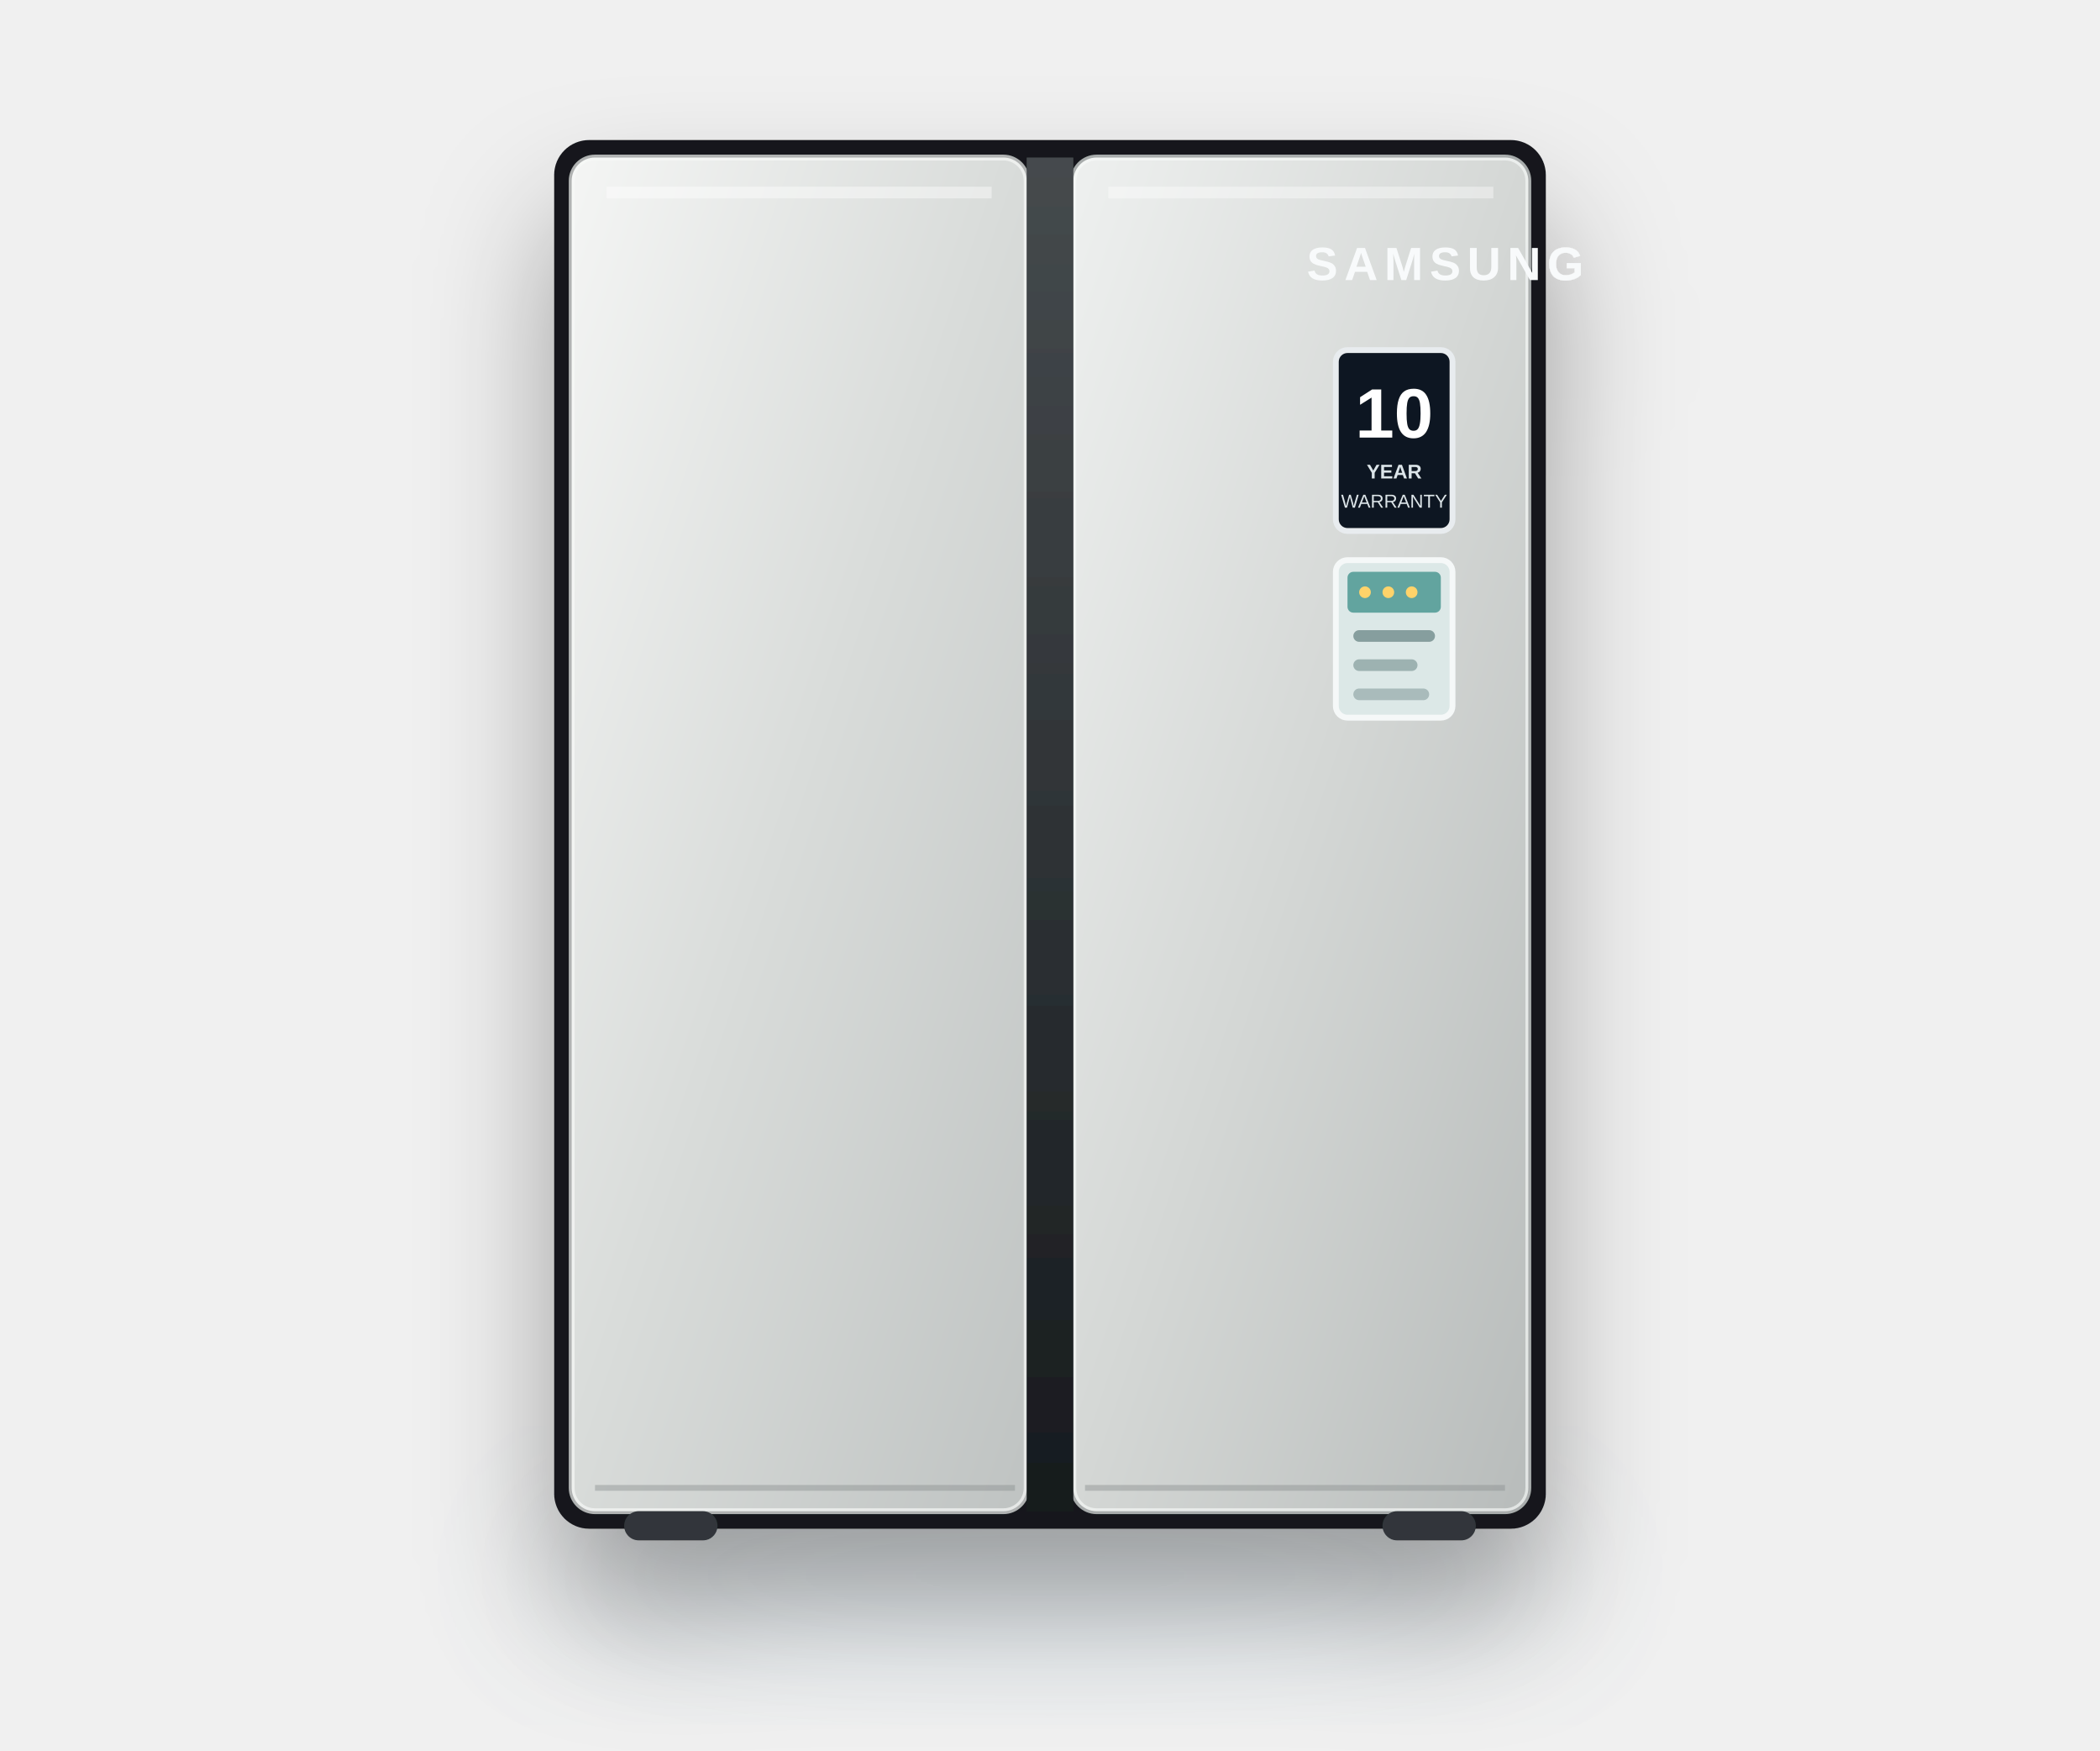
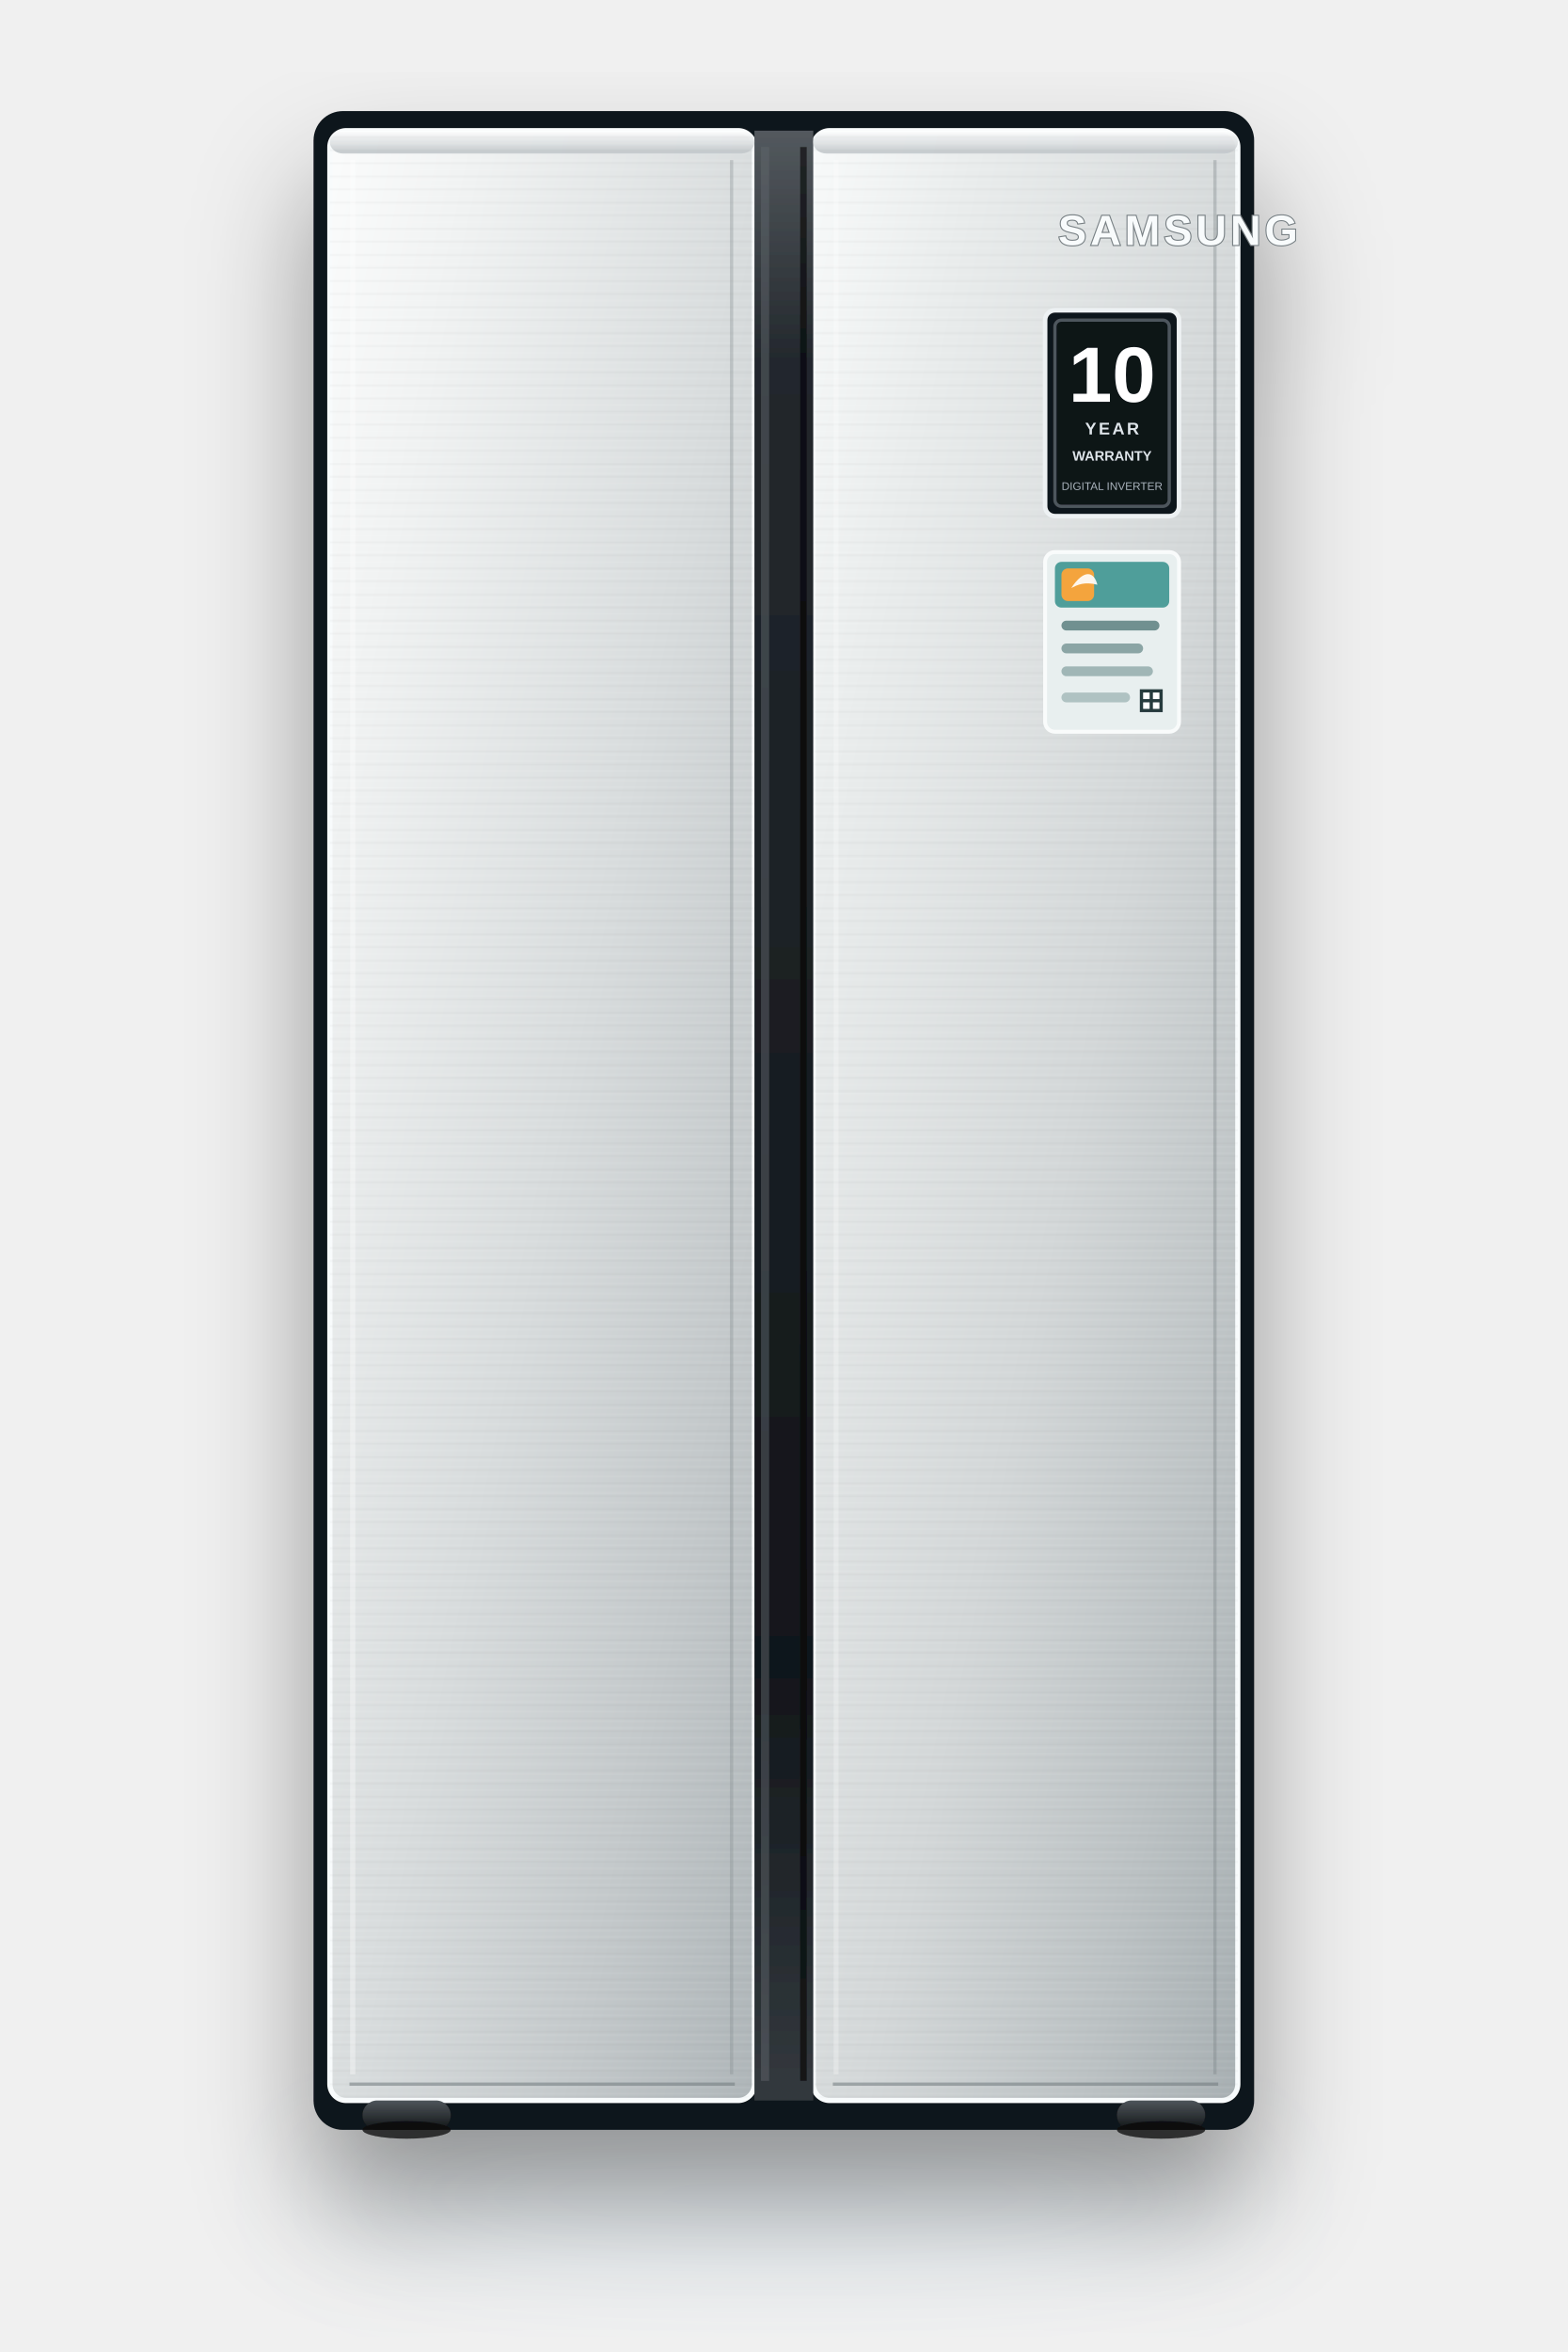
- <svg xmlns="http://www.w3.org/2000/svg" viewBox="0 0 360 300" role="img" aria-label="Tủ lạnh Samsung hai cửa màu bạc">
+ <svg xmlns="http://www.w3.org/2000/svg" viewBox="0 0 480 720" role="img" aria-label="Tủ lạnh Samsung hai cửa màu bạc sắc nét">
  <defs>
-     <linearGradient id="doorL" x1="0" y1="0" x2="1" y2="1">
-       <stop offset="0" stop-color="#f4f5f4" />
-       <stop offset="0.48" stop-color="#d9dcda" />
-       <stop offset="1" stop-color="#bfc3c2" />
+     <linearGradient id="bodyL" x1="0" y1="0" x2="1" y2="1">
+       <stop offset="0" stop-color="#fbfcfc" />
+       <stop offset="0.18" stop-color="#f0f2f2" />
+       <stop offset="0.52" stop-color="#d8dcdd" />
+       <stop offset="0.78" stop-color="#c3c8ca" />
+       <stop offset="1" stop-color="#aeb5b8" />
    </linearGradient>
-     <linearGradient id="doorR" x1="0" y1="0" x2="1" y2="1">
-       <stop offset="0" stop-color="#eef0ef" />
-       <stop offset="0.5" stop-color="#d4d7d5" />
-       <stop offset="1" stop-color="#b8bcbb" />
+     <linearGradient id="bodyR" x1="0" y1="0" x2="1" y2="1">
+       <stop offset="0" stop-color="#f8fafa" />
+       <stop offset="0.2" stop-color="#e9ecec" />
+       <stop offset="0.56" stop-color="#d3d7d8" />
+       <stop offset="0.82" stop-color="#bbc1c3" />
+       <stop offset="1" stop-color="#a7afb2" />
    </linearGradient>
-     <linearGradient id="edge" x1="0" y1="0" x2="0" y2="1">
-       <stop offset="0" stop-color="#454a4d" />
-       <stop offset="1" stop-color="#171b1e" />
+     <linearGradient id="center" x1="0" y1="0" x2="0" y2="1">
+       <stop offset="0" stop-color="#555b60" />
+       <stop offset="0.12" stop-color="#23282d" />
+       <stop offset="0.78" stop-color="#11161a" />
+       <stop offset="1" stop-color="#343a3f" />
    </linearGradient>
-     <filter id="shadow" x="-40%" y="-30%" width="180%" height="190%">
-       <feDropShadow dx="0" dy="13" stdDeviation="11" flood-color="#000" flood-opacity="0.34" />
+     <linearGradient id="topEdge" x1="0" y1="0" x2="0" y2="1">
+       <stop offset="0" stop-color="#ffffff" />
+       <stop offset="1" stop-color="#bfc5c8" />
+     </linearGradient>
+     <linearGradient id="foot" x1="0" y1="0" x2="0" y2="1">
+       <stop offset="0" stop-color="#4e555a" />
+       <stop offset="1" stop-color="#111416" />
+     </linearGradient>
+     <pattern id="brush" width="8" height="8" patternUnits="userSpaceOnUse">
+       <path d="M0 1H8M0 4H8M0 7H8" stroke="#fff" stroke-opacity="0.055" stroke-width="0.6" />
+       <path d="M0 2H8M0 6H8" stroke="#6f777b" stroke-opacity="0.045" stroke-width="0.6" />
+     </pattern>
+     <filter id="shadow" x="-35%" y="-25%" width="170%" height="175%">
+       <feDropShadow dx="0" dy="22" stdDeviation="18" flood-color="#000" flood-opacity="0.38" />
    </filter>
-     <filter id="soft" x="-30%" y="-30%" width="160%" height="160%">
-       <feGaussianBlur stdDeviation="13" />
+     <filter id="glow" x="-40%" y="-40%" width="180%" height="180%">
+       <feGaussianBlur stdDeviation="18" />
    </filter>
  </defs>
-   <ellipse cx="180" cy="270" rx="88" ry="16" fill="#6dbdf0" opacity="0.08" filter="url(#soft)" />
+   <ellipse cx="240" cy="672" rx="145" ry="24" fill="#75c8ff" opacity="0.075" filter="url(#glow)" />
  <g filter="url(#shadow)">
-     <rect x="95" y="24" width="170" height="238" rx="6" fill="#15191c" />
-     <rect x="98" y="27" width="78" height="232" rx="4" fill="url(#doorL)" stroke="#f8faf9" stroke-opacity="0.68" />
-     <rect x="184" y="27" width="78" height="232" rx="4" fill="url(#doorR)" stroke="#f8faf9" stroke-opacity="0.65" />
-     <rect x="176" y="27" width="8" height="232" fill="url(#edge)" />
-     <path d="M104 33h66" stroke="#fff" stroke-opacity="0.42" stroke-width="2" />
-     <path d="M190 33h66" stroke="#fff" stroke-opacity="0.38" stroke-width="2" />
-     <path d="M102 255h72" stroke="#8d9292" stroke-opacity="0.45" />
-     <path d="M186 255h72" stroke="#8d9292" stroke-opacity="0.45" />
-     <text x="224" y="48" fill="#f8fafb" font-family="Arial, sans-serif" font-size="8" font-weight="700" letter-spacing="1.1">SAMSUNG</text>
-     <rect x="229" y="60" width="20" height="31" rx="2" fill="#111820" stroke="#e8ecef" stroke-width="1" />
-     <text x="239" y="75" text-anchor="middle" fill="#fff" font-family="Arial, sans-serif" font-size="12" font-weight="700">10</text>
-     <text x="239" y="82" text-anchor="middle" fill="#dce5ea" font-family="Arial, sans-serif" font-size="3.4" font-weight="700">YEAR</text>
-     <text x="239" y="87" text-anchor="middle" fill="#dce5ea" font-family="Arial, sans-serif" font-size="3.2">WARRANTY</text>
-     <rect x="229" y="96" width="20" height="27" rx="2" fill="#dce8e7" stroke="#f5f8f8" />
-     <rect x="231" y="98" width="16" height="7" rx="1" fill="#62a49f" />
-     <circle cx="234" cy="101.5" r="1" fill="#ffd36b" />
-     <circle cx="238" cy="101.5" r="1" fill="#ffd36b" />
-     <circle cx="242" cy="101.5" r="1" fill="#ffd36b" />
-     <rect x="232" y="108" width="14" height="2" rx="1" fill="#6a8585" opacity="0.75" />
-     <rect x="232" y="113" width="11" height="2" rx="1" fill="#6a8585" opacity="0.55" />
-     <rect x="232" y="118" width="13" height="2" rx="1" fill="#6a8585" opacity="0.45" />
-     <rect x="107" y="259" width="16" height="5" rx="2.5" fill="#30363a" />
-     <rect x="237" y="259" width="16" height="5" rx="2.5" fill="#30363a" />
+     <rect x="96" y="34" width="288" height="618" rx="9" fill="#11161a" />
+     <rect x="101" y="40" width="130" height="603" rx="5" fill="url(#bodyL)" stroke="#f8fbfc" stroke-width="1.6" />
+     <rect x="249" y="40" width="130" height="603" rx="5" fill="url(#bodyR)" stroke="#f8fbfc" stroke-width="1.6" />
+     <rect x="231" y="40" width="18" height="603" fill="url(#center)" />
+     <rect x="233" y="45" width="2.5" height="592" fill="#60676c" opacity="0.48" />
+     <rect x="245" y="45" width="2" height="592" fill="#000" opacity="0.58" />
+     <rect x="101" y="40" width="130" height="7" rx="4" fill="url(#topEdge)" opacity="0.92" />
+     <rect x="249" y="40" width="130" height="7" rx="4" fill="url(#topEdge)" opacity="0.9" />
+     <rect x="101" y="40" width="130" height="603" rx="5" fill="url(#brush)" />
+     <rect x="249" y="40" width="130" height="603" rx="5" fill="url(#brush)" />
+     <path d="M108 49V635" stroke="#fff" stroke-opacity="0.35" stroke-width="1.6" />
+     <path d="M224 49V635" stroke="#858d90" stroke-opacity="0.34" />
+     <path d="M256 49V635" stroke="#fff" stroke-opacity="0.28" stroke-width="1.5" />
+     <path d="M372 49V635" stroke="#777f83" stroke-opacity="0.34" />
+     <path d="M107 638H225" stroke="#727a7e" stroke-opacity="0.55" />
+     <path d="M255 638H373" stroke="#727a7e" stroke-opacity="0.55" />
+     <text x="324" y="75" fill="#f8fbfc" stroke="#788084" stroke-width="0.65" paint-order="stroke" font-family="Arial, sans-serif" font-size="13" font-weight="800" letter-spacing="1.15">SAMSUNG</text>
+     <g transform="translate(320 95)">
+       <rect width="41" height="63" rx="3" fill="#10161b" stroke="#edf1f3" stroke-width="1.4" />
+       <rect x="3" y="3" width="35" height="57" rx="2" fill="#0c1217" stroke="#4e575d" />
+       <text x="20.5" y="28" text-anchor="middle" fill="#fff" font-family="Arial, sans-serif" font-size="24" font-weight="900">10</text>
+       <text x="20.5" y="38" text-anchor="middle" fill="#dfe6ea" font-family="Arial, sans-serif" font-size="5.2" font-weight="800" letter-spacing="0.7">YEAR</text>
+       <text x="20.5" y="46" text-anchor="middle" fill="#dfe6ea" font-family="Arial, sans-serif" font-size="4.2" font-weight="700">WARRANTY</text>
+       <text x="20.5" y="55" text-anchor="middle" fill="#aab5bb" font-family="Arial, sans-serif" font-size="3.4">DIGITAL INVERTER</text>
+     </g>
+     <g transform="translate(320 169)">
+       <rect width="41" height="55" rx="3" fill="#e8efef" stroke="#f9fbfb" stroke-width="1.2" />
+       <rect x="3" y="3" width="35" height="14" rx="2" fill="#4f9e9a" />
+       <rect x="5" y="5" width="10" height="10" rx="2" fill="#f4a43c" />
+       <path d="M8 11c4-6 7-5 8-1-4-1-6 0-8 1Z" fill="#fff" opacity="0.9" />
+       <rect x="5" y="21" width="30" height="3" rx="1.5" fill="#527878" opacity="0.8" />
+       <rect x="5" y="28" width="25" height="3" rx="1.5" fill="#527878" opacity="0.62" />
+       <rect x="5" y="35" width="28" height="3" rx="1.5" fill="#527878" opacity="0.48" />
+       <rect x="5" y="43" width="21" height="3" rx="1.5" fill="#527878" opacity="0.38" />
+       <rect x="29" y="42" width="7" height="7" fill="#263a3d" />
+       <path d="M30 43h2v2h-2Zm3 0h2v2h-2Zm-3 3h2v2h-2Zm3 0h2v2h-2Z" fill="#fff" />
+     </g>
+     <rect x="111" y="643" width="27" height="9" rx="4.5" fill="url(#foot)" />
+     <rect x="342" y="643" width="27" height="9" rx="4.5" fill="url(#foot)" />
+     <ellipse cx="124.5" cy="652" rx="13.5" ry="2.7" fill="#080a0b" opacity="0.78" />
+     <ellipse cx="355.5" cy="652" rx="13.5" ry="2.7" fill="#080a0b" opacity="0.78" />
  </g>
</svg>
